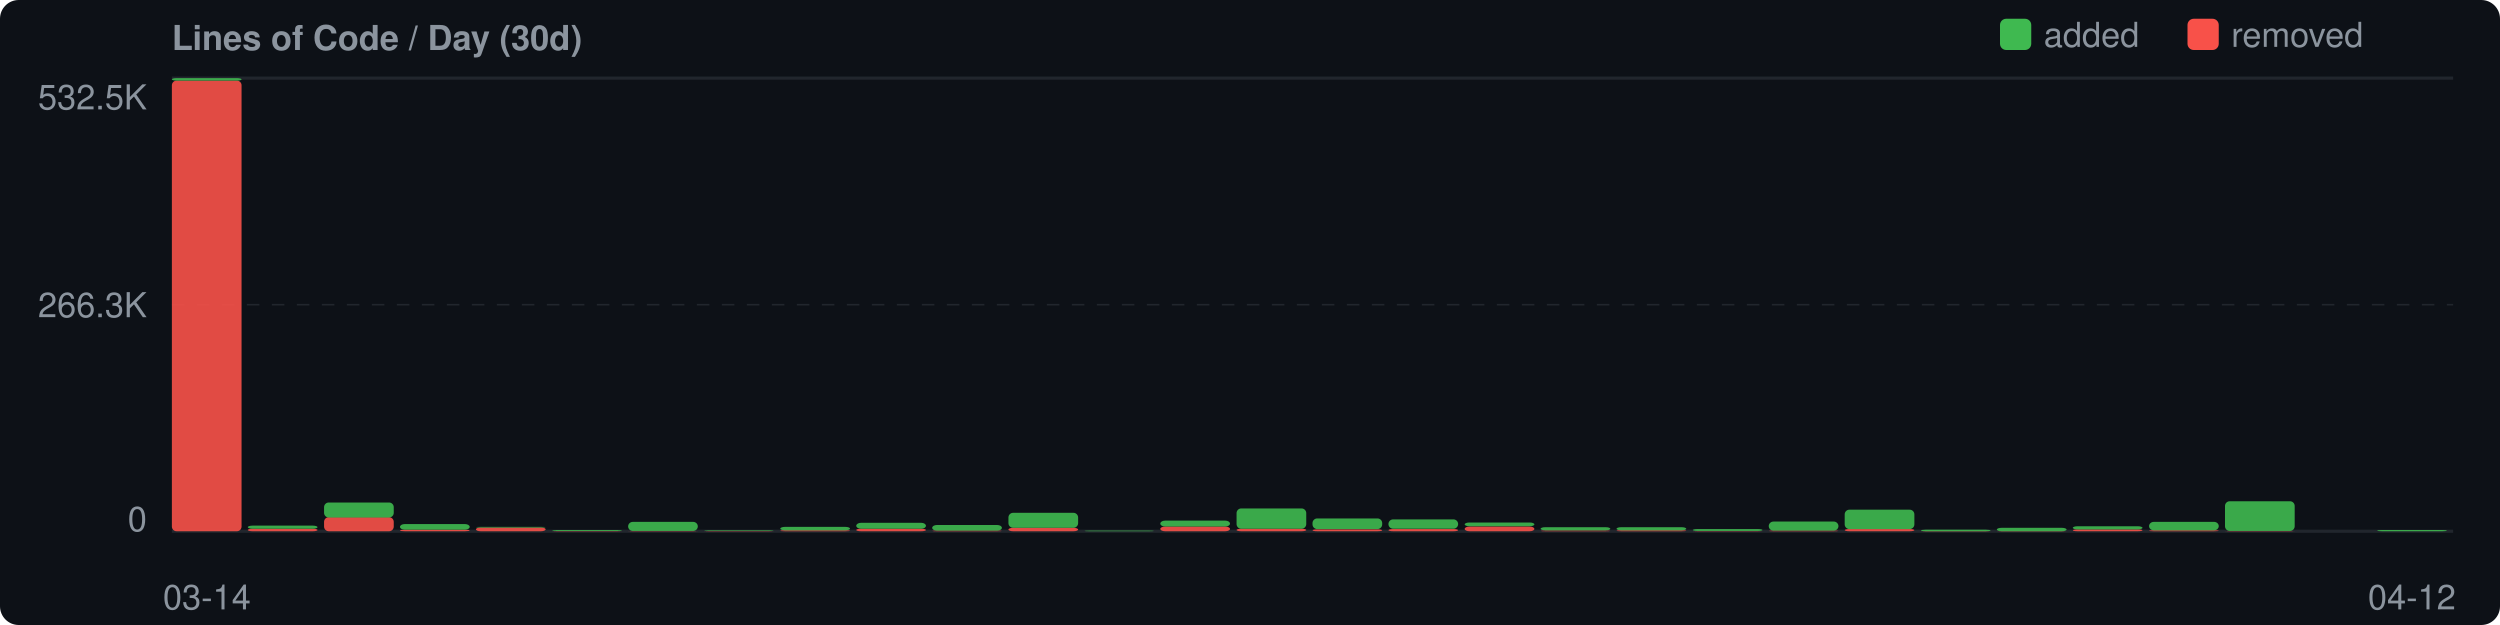
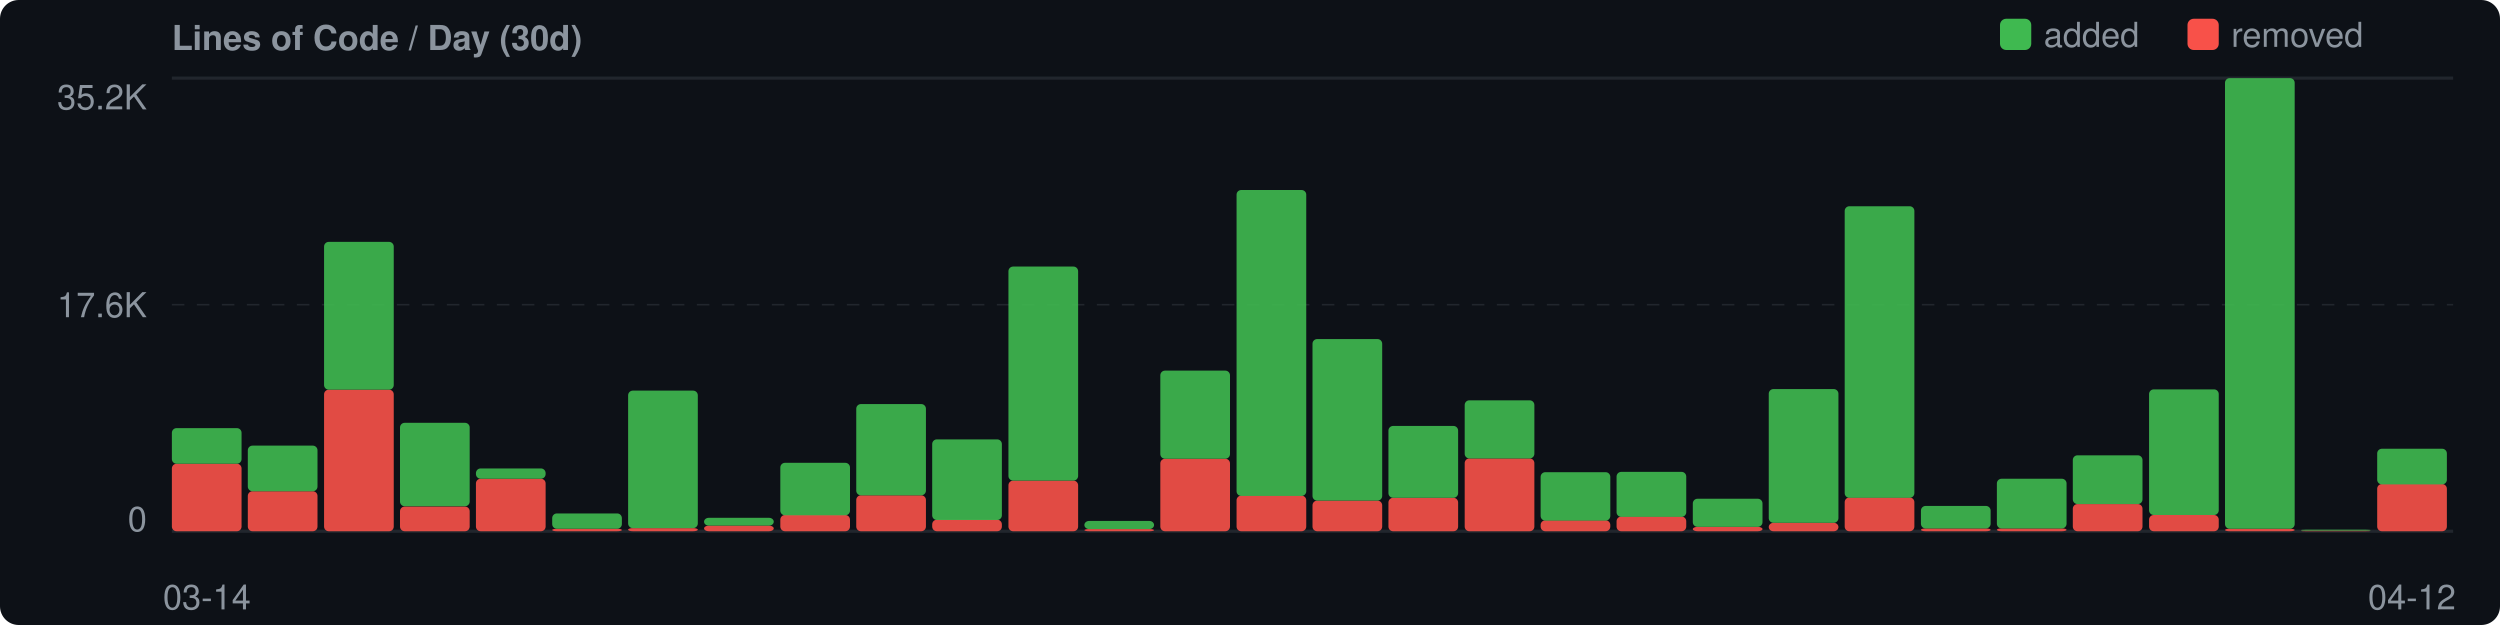
<svg xmlns="http://www.w3.org/2000/svg" width="800" height="200" viewBox="0 0 800 200">
  <rect width="800" height="200" fill="#0d1117" rx="6" />
  <style>text { font-family: system-ui, -apple-system, 'Segoe UI', Helvetica, Arial, sans-serif; fill: #8b949e; font-size: 11px; }</style>
  <text x="55" y="16" fill="#c9d1d9" font-size="13" font-weight="600">Lines of Code / Day (30d)</text>
  <rect x="640" y="6" width="10" height="10" fill="#3fb950" rx="2" />
  <text x="654" y="15" font-size="10" fill="#c9d1d9">added</text>
  <rect x="700" y="6" width="10" height="10" fill="#f85149" rx="2" />
  <text x="714" y="15" font-size="10" fill="#c9d1d9">removed</text>
-   <text x="47" y="35" text-anchor="end" font-size="10">532.5K</text>
+   <text x="47" y="35" text-anchor="end" font-size="10">35.2K</text>
  <text x="47" y="170" text-anchor="end" font-size="10">0</text>
  <line x1="55" y1="25" x2="785" y2="25" stroke="#21262d" stroke-width="1" />
  <line x1="55" y1="170" x2="785" y2="170" stroke="#21262d" stroke-width="1" />
  <line x1="55" y1="97.5" x2="785" y2="97.5" stroke="#21262d" stroke-width="0.5" stroke-dasharray="4,4" />
-   <text x="47" y="101.5" text-anchor="end" font-size="10">266.3K</text>
-   <rect x="55.0" y="25.8" width="22.3" height="144.2" fill="#f85149" rx="1.5" opacity="0.9" />
-   <rect x="55.0" y="25.0" width="22.3" height="0.8" fill="#3fb950" rx="1.5" opacity="0.9" />
+   <text x="47" y="101.5" text-anchor="end" font-size="10">17.6K</text>
+   <rect x="55.0" y="148.4" width="22.3" height="21.6" fill="#f85149" rx="1.5" opacity="0.9" />
+   <rect x="55.0" y="137.0" width="22.3" height="11.4" fill="#3fb950" rx="1.5" opacity="0.9" />
  <text x="66.2" y="195" text-anchor="middle" font-size="10">03-14</text>
-   <rect x="79.3" y="169.2" width="22.3" height="0.8" fill="#f85149" rx="1.5" opacity="0.9" />
-   <rect x="79.3" y="168.2" width="22.3" height="1.0" fill="#3fb950" rx="1.5" opacity="0.9" />
-   <rect x="103.7" y="165.5" width="22.3" height="4.5" fill="#f85149" rx="1.5" opacity="0.9" />
-   <rect x="103.7" y="160.8" width="22.3" height="4.8" fill="#3fb950" rx="1.5" opacity="0.9" />
-   <rect x="128.0" y="169.5" width="22.3" height="0.5" fill="#f85149" rx="1.5" opacity="0.9" />
-   <rect x="128.0" y="167.7" width="22.3" height="1.8" fill="#3fb950" rx="1.5" opacity="0.9" />
-   <rect x="152.3" y="168.8" width="22.3" height="1.2" fill="#f85149" rx="1.5" opacity="0.9" />
-   <rect x="152.3" y="168.6" width="22.3" height="0.2" fill="#3fb950" rx="1.5" opacity="0.9" />
-   <rect x="176.7" y="169.9" width="22.3" height="0.1" fill="#f85149" rx="1.5" opacity="0.9" />
-   <rect x="176.7" y="169.6" width="22.3" height="0.3" fill="#3fb950" rx="1.5" opacity="0.9" />
-   <rect x="201.0" y="169.9" width="22.3" height="0.1" fill="#f85149" rx="1.5" opacity="0.9" />
-   <rect x="201.0" y="167.0" width="22.3" height="2.9" fill="#3fb950" rx="1.5" opacity="0.9" />
-   <rect x="225.3" y="169.9" width="22.3" height="0.1" fill="#f85149" rx="1.5" opacity="0.9" />
-   <rect x="225.3" y="169.7" width="22.3" height="0.2" fill="#3fb950" rx="1.5" opacity="0.9" />
-   <rect x="249.7" y="169.7" width="22.3" height="0.3" fill="#f85149" rx="1.5" opacity="0.9" />
-   <rect x="249.7" y="168.6" width="22.3" height="1.1" fill="#3fb950" rx="1.5" opacity="0.9" />
-   <rect x="274.0" y="169.2" width="22.3" height="0.8" fill="#f85149" rx="1.5" opacity="0.9" />
-   <rect x="274.0" y="167.3" width="22.3" height="1.9" fill="#3fb950" rx="1.5" opacity="0.9" />
-   <rect x="298.3" y="169.8" width="22.3" height="0.2" fill="#f85149" rx="1.5" opacity="0.9" />
-   <rect x="298.3" y="168.0" width="22.3" height="1.8" fill="#3fb950" rx="1.5" opacity="0.9" />
-   <rect x="322.7" y="168.9" width="22.3" height="1.1" fill="#f85149" rx="1.5" opacity="0.9" />
-   <rect x="322.7" y="164.1" width="22.3" height="4.8" fill="#3fb950" rx="1.5" opacity="0.9" />
-   <rect x="347.0" y="170.0" width="22.3" height="0.0" fill="#f85149" rx="1.5" opacity="0.9" />
-   <rect x="347.0" y="169.8" width="22.3" height="0.2" fill="#3fb950" rx="1.5" opacity="0.9" />
-   <rect x="371.3" y="168.5" width="22.3" height="1.5" fill="#f85149" rx="1.5" opacity="0.9" />
-   <rect x="371.3" y="166.6" width="22.3" height="1.9" fill="#3fb950" rx="1.5" opacity="0.9" />
-   <rect x="395.7" y="169.2" width="22.3" height="0.8" fill="#f85149" rx="1.5" opacity="0.9" />
-   <rect x="395.7" y="162.7" width="22.3" height="6.5" fill="#3fb950" rx="1.5" opacity="0.9" />
-   <rect x="420.0" y="169.4" width="22.3" height="0.6" fill="#f85149" rx="1.5" opacity="0.9" />
-   <rect x="420.0" y="165.9" width="22.3" height="3.4" fill="#3fb950" rx="1.5" opacity="0.9" />
-   <rect x="444.3" y="169.3" width="22.3" height="0.7" fill="#f85149" rx="1.5" opacity="0.9" />
-   <rect x="444.3" y="166.2" width="22.3" height="3.0" fill="#3fb950" rx="1.5" opacity="0.9" />
-   <rect x="468.7" y="168.5" width="22.3" height="1.5" fill="#f85149" rx="1.5" opacity="0.9" />
-   <rect x="468.7" y="167.2" width="22.3" height="1.2" fill="#3fb950" rx="1.5" opacity="0.9" />
-   <rect x="493.0" y="169.8" width="22.3" height="0.2" fill="#f85149" rx="1.5" opacity="0.9" />
-   <rect x="493.0" y="168.7" width="22.3" height="1.0" fill="#3fb950" rx="1.5" opacity="0.9" />
-   <rect x="517.3" y="169.7" width="22.3" height="0.3" fill="#f85149" rx="1.5" opacity="0.9" />
-   <rect x="517.3" y="168.7" width="22.3" height="1.0" fill="#3fb950" rx="1.5" opacity="0.9" />
-   <rect x="541.7" y="169.9" width="22.3" height="0.1" fill="#f85149" rx="1.5" opacity="0.9" />
-   <rect x="541.7" y="169.3" width="22.3" height="0.6" fill="#3fb950" rx="1.5" opacity="0.9" />
-   <rect x="566.0" y="169.8" width="22.3" height="0.2" fill="#f85149" rx="1.5" opacity="0.9" />
-   <rect x="566.0" y="166.9" width="22.3" height="2.9" fill="#3fb950" rx="1.5" opacity="0.9" />
-   <rect x="590.3" y="169.3" width="22.3" height="0.7" fill="#f85149" rx="1.5" opacity="0.9" />
-   <rect x="590.3" y="163.1" width="22.3" height="6.2" fill="#3fb950" rx="1.5" opacity="0.9" />
-   <rect x="614.7" y="169.9" width="22.3" height="0.1" fill="#f85149" rx="1.5" opacity="0.9" />
-   <rect x="614.7" y="169.5" width="22.3" height="0.5" fill="#3fb950" rx="1.5" opacity="0.9" />
-   <rect x="639.0" y="169.9" width="22.3" height="0.1" fill="#f85149" rx="1.5" opacity="0.9" />
-   <rect x="639.0" y="168.9" width="22.3" height="1.1" fill="#3fb950" rx="1.5" opacity="0.9" />
-   <rect x="663.3" y="169.4" width="22.3" height="0.6" fill="#f85149" rx="1.5" opacity="0.9" />
-   <rect x="663.3" y="168.4" width="22.3" height="1.0" fill="#3fb950" rx="1.5" opacity="0.9" />
-   <rect x="687.7" y="169.7" width="22.3" height="0.3" fill="#f85149" rx="1.5" opacity="0.9" />
-   <rect x="687.7" y="167.0" width="22.3" height="2.7" fill="#3fb950" rx="1.5" opacity="0.9" />
-   <rect x="712.0" y="169.9" width="22.3" height="0.1" fill="#f85149" rx="1.5" opacity="0.9" />
-   <rect x="712.0" y="160.4" width="22.3" height="9.5" fill="#3fb950" rx="1.5" opacity="0.9" />
-   <rect x="736.3" y="170.0" width="22.3" height="0.0" fill="#f85149" rx="1.5" opacity="0.9" />
-   <rect x="736.3" y="170.0" width="22.3" height="0.0" fill="#3fb950" rx="1.5" opacity="0.9" />
-   <rect x="760.7" y="170.0" width="22.3" height="0.0" fill="#f85149" rx="1.5" opacity="0.9" />
-   <rect x="760.7" y="169.6" width="22.3" height="0.4" fill="#3fb950" rx="1.5" opacity="0.9" />
+   <rect x="79.3" y="157.2" width="22.3" height="12.8" fill="#f85149" rx="1.5" opacity="0.9" />
+   <rect x="79.3" y="142.6" width="22.3" height="14.6" fill="#3fb950" rx="1.5" opacity="0.9" />
+   <rect x="103.7" y="124.7" width="22.3" height="45.3" fill="#f85149" rx="1.5" opacity="0.9" />
+   <rect x="103.7" y="77.4" width="22.3" height="47.3" fill="#3fb950" rx="1.5" opacity="0.9" />
+   <rect x="128.0" y="162.1" width="22.3" height="7.9" fill="#f85149" rx="1.5" opacity="0.9" />
+   <rect x="128.0" y="135.3" width="22.3" height="26.7" fill="#3fb950" rx="1.5" opacity="0.9" />
+   <rect x="152.3" y="153.2" width="22.3" height="16.8" fill="#f85149" rx="1.5" opacity="0.9" />
+   <rect x="152.3" y="149.9" width="22.3" height="3.3" fill="#3fb950" rx="1.5" opacity="0.9" />
+   <rect x="176.7" y="169.2" width="22.3" height="0.8" fill="#f85149" rx="1.5" opacity="0.9" />
+   <rect x="176.7" y="164.3" width="22.3" height="4.9" fill="#3fb950" rx="1.5" opacity="0.9" />
+   <rect x="201.0" y="169.0" width="22.3" height="1.0" fill="#f85149" rx="1.5" opacity="0.9" />
+   <rect x="201.0" y="125.0" width="22.3" height="44.0" fill="#3fb950" rx="1.5" opacity="0.9" />
+   <rect x="225.3" y="168.2" width="22.3" height="1.8" fill="#f85149" rx="1.5" opacity="0.9" />
+   <rect x="225.3" y="165.7" width="22.3" height="2.5" fill="#3fb950" rx="1.5" opacity="0.9" />
+   <rect x="249.7" y="164.8" width="22.3" height="5.2" fill="#f85149" rx="1.5" opacity="0.9" />
+   <rect x="249.7" y="148.1" width="22.3" height="16.8" fill="#3fb950" rx="1.5" opacity="0.9" />
+   <rect x="274.0" y="158.5" width="22.3" height="11.5" fill="#f85149" rx="1.5" opacity="0.9" />
+   <rect x="274.0" y="129.3" width="22.3" height="29.2" fill="#3fb950" rx="1.5" opacity="0.9" />
+   <rect x="298.3" y="166.3" width="22.3" height="3.7" fill="#f85149" rx="1.5" opacity="0.9" />
+   <rect x="298.3" y="140.6" width="22.3" height="25.8" fill="#3fb950" rx="1.5" opacity="0.9" />
+   <rect x="322.7" y="153.8" width="22.3" height="16.2" fill="#f85149" rx="1.5" opacity="0.9" />
+   <rect x="322.7" y="85.3" width="22.3" height="68.5" fill="#3fb950" rx="1.5" opacity="0.9" />
+   <rect x="347.0" y="169.3" width="22.3" height="0.7" fill="#f85149" rx="1.5" opacity="0.9" />
+   <rect x="347.0" y="166.7" width="22.3" height="2.6" fill="#3fb950" rx="1.5" opacity="0.9" />
+   <rect x="371.3" y="146.8" width="22.3" height="23.2" fill="#f85149" rx="1.5" opacity="0.9" />
+   <rect x="371.3" y="118.6" width="22.3" height="28.2" fill="#3fb950" rx="1.5" opacity="0.9" />
+   <rect x="395.7" y="158.6" width="22.3" height="11.4" fill="#f85149" rx="1.5" opacity="0.9" />
+   <rect x="395.7" y="60.8" width="22.3" height="97.9" fill="#3fb950" rx="1.5" opacity="0.9" />
+   <rect x="420.0" y="160.2" width="22.3" height="9.8" fill="#f85149" rx="1.5" opacity="0.9" />
+   <rect x="420.0" y="108.5" width="22.3" height="51.7" fill="#3fb950" rx="1.5" opacity="0.9" />
+   <rect x="444.3" y="159.3" width="22.3" height="10.7" fill="#f85149" rx="1.5" opacity="0.9" />
+   <rect x="444.3" y="136.3" width="22.3" height="23.0" fill="#3fb950" rx="1.5" opacity="0.9" />
+   <rect x="468.7" y="146.7" width="22.3" height="23.3" fill="#f85149" rx="1.5" opacity="0.9" />
+   <rect x="468.7" y="128.1" width="22.3" height="18.6" fill="#3fb950" rx="1.5" opacity="0.9" />
+   <rect x="493.0" y="166.5" width="22.3" height="3.5" fill="#f85149" rx="1.5" opacity="0.9" />
+   <rect x="493.0" y="151.1" width="22.3" height="15.5" fill="#3fb950" rx="1.5" opacity="0.9" />
+   <rect x="517.3" y="165.3" width="22.3" height="4.7" fill="#f85149" rx="1.5" opacity="0.9" />
+   <rect x="517.3" y="151.0" width="22.3" height="14.4" fill="#3fb950" rx="1.5" opacity="0.9" />
+   <rect x="541.7" y="168.6" width="22.3" height="1.4" fill="#f85149" rx="1.5" opacity="0.9" />
+   <rect x="541.7" y="159.6" width="22.3" height="9.0" fill="#3fb950" rx="1.5" opacity="0.9" />
+   <rect x="566.0" y="167.3" width="22.3" height="2.7" fill="#f85149" rx="1.5" opacity="0.9" />
+   <rect x="566.0" y="124.5" width="22.3" height="42.8" fill="#3fb950" rx="1.5" opacity="0.9" />
+   <rect x="590.3" y="159.2" width="22.3" height="10.8" fill="#f85149" rx="1.5" opacity="0.9" />
+   <rect x="590.3" y="66.0" width="22.3" height="93.3" fill="#3fb950" rx="1.5" opacity="0.9" />
+   <rect x="614.7" y="169.1" width="22.3" height="0.9" fill="#f85149" rx="1.5" opacity="0.9" />
+   <rect x="614.7" y="161.9" width="22.3" height="7.2" fill="#3fb950" rx="1.5" opacity="0.9" />
+   <rect x="639.0" y="169.1" width="22.3" height="0.9" fill="#f85149" rx="1.5" opacity="0.9" />
+   <rect x="639.0" y="153.2" width="22.3" height="15.9" fill="#3fb950" rx="1.5" opacity="0.9" />
+   <rect x="663.3" y="161.3" width="22.3" height="8.7" fill="#f85149" rx="1.5" opacity="0.9" />
+   <rect x="663.3" y="145.7" width="22.3" height="15.6" fill="#3fb950" rx="1.5" opacity="0.9" />
+   <rect x="687.7" y="164.8" width="22.3" height="5.2" fill="#f85149" rx="1.5" opacity="0.9" />
+   <rect x="687.7" y="124.6" width="22.3" height="40.2" fill="#3fb950" rx="1.5" opacity="0.9" />
+   <rect x="712.0" y="169.2" width="22.3" height="0.8" fill="#f85149" rx="1.5" opacity="0.9" />
+   <rect x="712.0" y="25.0" width="22.3" height="144.2" fill="#3fb950" rx="1.5" opacity="0.9" />
+   <rect x="736.3" y="169.8" width="22.3" height="0.2" fill="#f85149" rx="1.5" opacity="0.9" />
+   <rect x="736.3" y="169.5" width="22.3" height="0.3" fill="#3fb950" rx="1.5" opacity="0.9" />
+   <rect x="760.7" y="154.9" width="22.3" height="15.1" fill="#f85149" rx="1.5" opacity="0.9" />
+   <rect x="760.7" y="143.6" width="22.3" height="11.4" fill="#3fb950" rx="1.5" opacity="0.9" />
  <text x="771.8" y="195" text-anchor="middle" font-size="10">04-12</text>
</svg>
